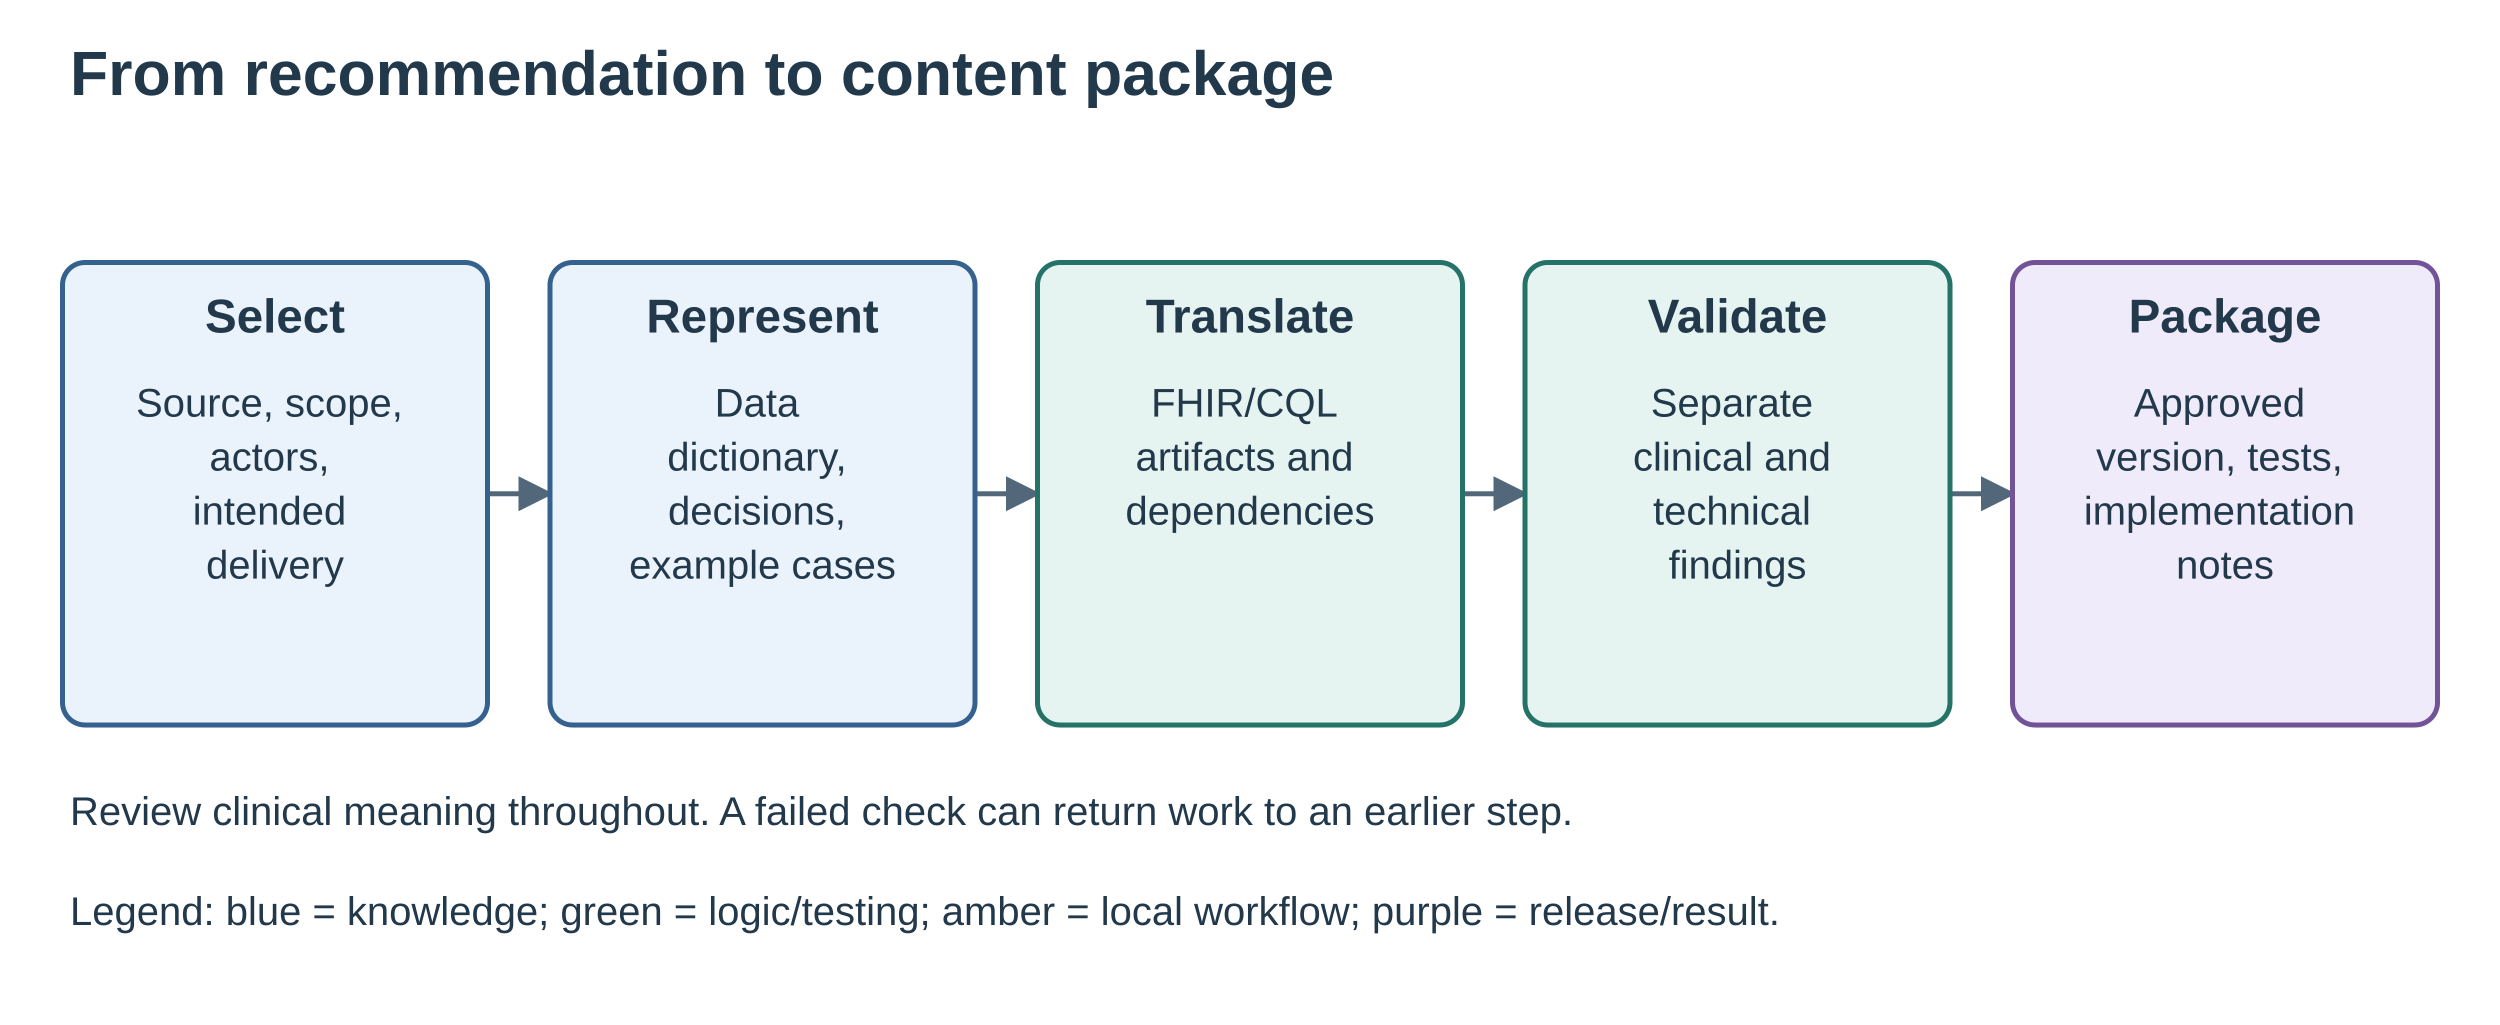
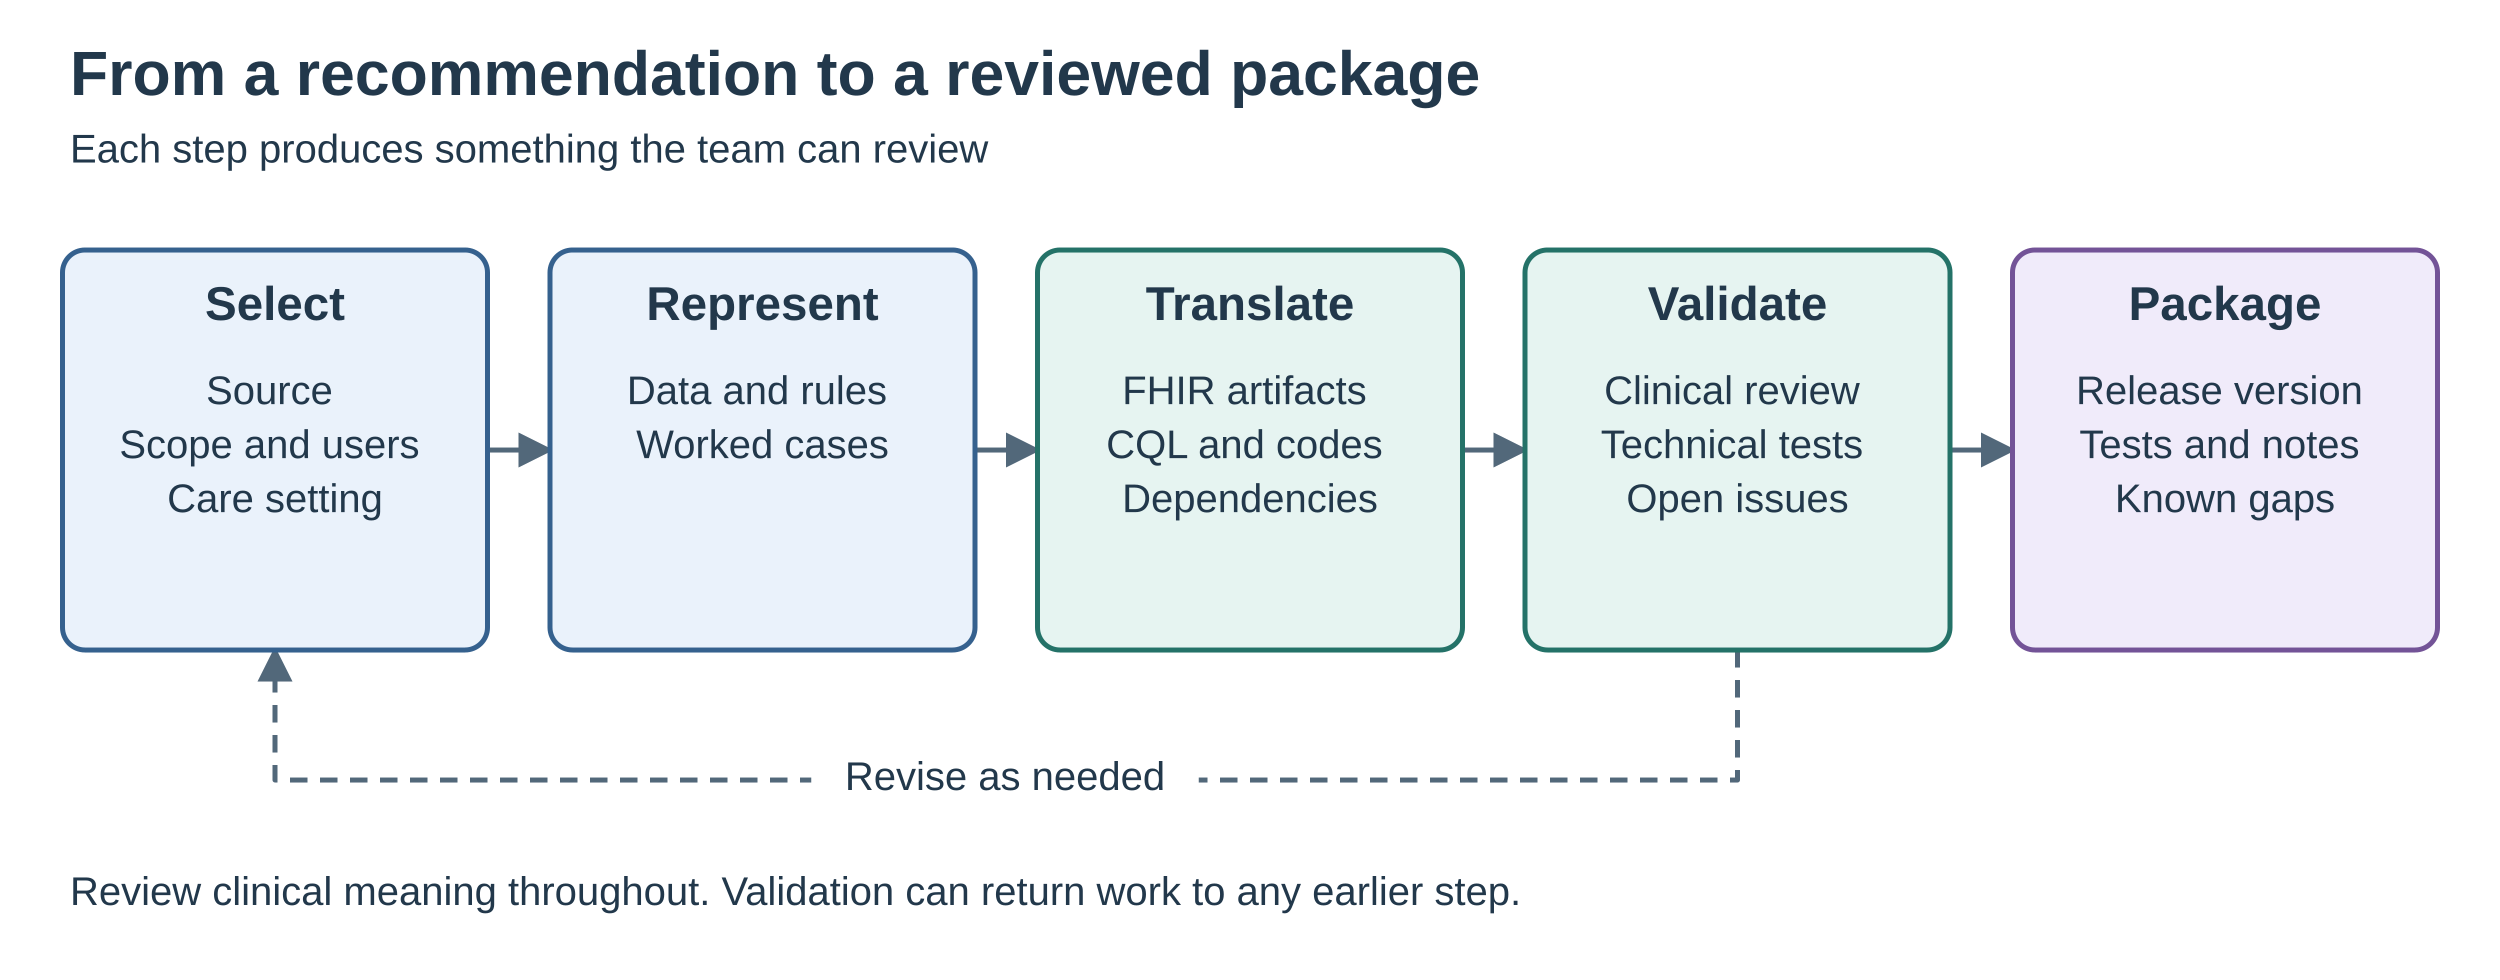
- <svg xmlns="http://www.w3.org/2000/svg" width="1000" height="410" viewBox="0 0 1000 410" role="img" aria-labelledby="title description">
+ <svg xmlns="http://www.w3.org/2000/svg" width="1000" height="392" viewBox="0 0 1000 392" role="img" aria-labelledby="title description">
  <defs>
    <marker id="arrow" viewBox="0 0 10 10" refX="9" refY="5" markerWidth="7" markerHeight="7" orient="auto-start-reverse">
      <path d="M 0 0 L 10 5 L 0 10 z" fill="#52687a" />
    </marker>
  </defs>
  <rect width="100%" height="100%" fill="#fff" />
  <g font-family="Arial, Helvetica, sans-serif">
    <text x="28" y="38" font-size="25" font-weight="700" text-anchor="start" fill="#22384b">
-       <tspan x="28" dy="0">From recommendation to content package</tspan>
+       <tspan x="28" dy="0">From a recommendation to a reviewed package</tspan>
    </text>
-     <polyline points="195,197.5 220,197.5" fill="none" stroke="#52687a" stroke-width="2" stroke-linejoin="round" marker-end="url(#arrow)" />
-     <polyline points="390,197.5 415,197.5" fill="none" stroke="#52687a" stroke-width="2" stroke-linejoin="round" marker-end="url(#arrow)" />
-     <polyline points="585,197.5 610,197.5" fill="none" stroke="#52687a" stroke-width="2" stroke-linejoin="round" marker-end="url(#arrow)" />
-     <polyline points="780,197.5 805,197.5" fill="none" stroke="#52687a" stroke-width="2" stroke-linejoin="round" marker-end="url(#arrow)" />
-     <rect x="25" y="105" width="170" height="185" rx="9" fill="#eaf2fb" stroke="#35618e" stroke-width="2" />
-     <text x="110.0" y="133" font-size="19" font-weight="700" text-anchor="middle" fill="#22384b">
+     <text x="28" y="65" font-size="16" font-weight="400" text-anchor="start" fill="#22384b">
+       <tspan x="28" dy="0">Each step produces something the team can review</tspan>
+     </text>
+     <polyline points="195,180.0 220,180.0" fill="none" stroke="#52687a" stroke-width="2" stroke-linejoin="round" marker-end="url(#arrow)" />
+     <polyline points="390,180.0 415,180.0" fill="none" stroke="#52687a" stroke-width="2" stroke-linejoin="round" marker-end="url(#arrow)" />
+     <polyline points="585,180.0 610,180.0" fill="none" stroke="#52687a" stroke-width="2" stroke-linejoin="round" marker-end="url(#arrow)" />
+     <polyline points="780,180.0 805,180.0" fill="none" stroke="#52687a" stroke-width="2" stroke-linejoin="round" marker-end="url(#arrow)" />
+     <polyline points="695.0,260 695,312 110,312 110.0,260" fill="none" stroke="#52687a" stroke-width="2" stroke-linejoin="round" stroke-dasharray="7 5" marker-end="url(#arrow)" />
+     <rect x="324.5" y="299" width="155" height="23" fill="#fff" />
+     <text x="402" y="316" font-size="16" font-weight="400" text-anchor="middle" fill="#22384b">
+       <tspan x="402" dy="0">Revise as needed</tspan>
+     </text>
+     <rect x="25" y="100" width="170" height="160" rx="9" fill="#eaf2fb" stroke="#35618e" stroke-width="2" />
+     <text x="110.0" y="128" font-size="19" font-weight="700" text-anchor="middle" fill="#22384b">
      <tspan x="110.0" dy="0">Select</tspan>
    </text>
-     <text x="110.0" y="166.65" font-size="16" font-weight="400" text-anchor="middle" fill="#22384b">
-       <tspan x="110.0" dy="0">Source, scope,</tspan>
-       <tspan x="110.0" dy="21.6">actors,</tspan>
-       <tspan x="110.0" dy="21.6">intended</tspan>
-       <tspan x="110.0" dy="21.6">delivery</tspan>
+     <text x="110.0" y="161.65" font-size="16" font-weight="400" text-anchor="middle" fill="#22384b">
+       <tspan x="110.0" dy="0">Source</tspan>
+       <tspan x="110.0" dy="21.6">Scope and users</tspan>
+       <tspan x="110.0" dy="21.6">Care setting</tspan>
    </text>
-     <rect x="220" y="105" width="170" height="185" rx="9" fill="#eaf2fb" stroke="#35618e" stroke-width="2" />
-     <text x="305.0" y="133" font-size="19" font-weight="700" text-anchor="middle" fill="#22384b">
+     <rect x="220" y="100" width="170" height="160" rx="9" fill="#eaf2fb" stroke="#35618e" stroke-width="2" />
+     <text x="305.0" y="128" font-size="19" font-weight="700" text-anchor="middle" fill="#22384b">
      <tspan x="305.0" dy="0">Represent</tspan>
    </text>
-     <text x="305.0" y="166.65" font-size="16" font-weight="400" text-anchor="middle" fill="#22384b">
-       <tspan x="305.0" dy="0">Data</tspan>
-       <tspan x="305.0" dy="21.6">dictionary,</tspan>
-       <tspan x="305.0" dy="21.6">decisions,</tspan>
-       <tspan x="305.0" dy="21.6">example cases</tspan>
+     <text x="305.0" y="161.65" font-size="16" font-weight="400" text-anchor="middle" fill="#22384b">
+       <tspan x="305.0" dy="0">Data and rules</tspan>
+       <tspan x="305.0" dy="21.6">Worked cases</tspan>
    </text>
-     <rect x="415" y="105" width="170" height="185" rx="9" fill="#e6f4f1" stroke="#247268" stroke-width="2" />
-     <text x="500.0" y="133" font-size="19" font-weight="700" text-anchor="middle" fill="#22384b">
+     <rect x="415" y="100" width="170" height="160" rx="9" fill="#e6f4f1" stroke="#247268" stroke-width="2" />
+     <text x="500.0" y="128" font-size="19" font-weight="700" text-anchor="middle" fill="#22384b">
      <tspan x="500.0" dy="0">Translate</tspan>
    </text>
-     <text x="500.0" y="166.65" font-size="16" font-weight="400" text-anchor="middle" fill="#22384b">
-       <tspan x="500.0" dy="0">FHIR/CQL</tspan>
-       <tspan x="500.0" dy="21.6">artifacts and</tspan>
-       <tspan x="500.0" dy="21.6">dependencies</tspan>
+     <text x="500.0" y="161.65" font-size="16" font-weight="400" text-anchor="middle" fill="#22384b">
+       <tspan x="500.0" dy="0">FHIR artifacts</tspan>
+       <tspan x="500.0" dy="21.6">CQL and codes</tspan>
+       <tspan x="500.0" dy="21.6">Dependencies</tspan>
    </text>
-     <rect x="610" y="105" width="170" height="185" rx="9" fill="#e6f4f1" stroke="#247268" stroke-width="2" />
-     <text x="695.0" y="133" font-size="19" font-weight="700" text-anchor="middle" fill="#22384b">
+     <rect x="610" y="100" width="170" height="160" rx="9" fill="#e6f4f1" stroke="#247268" stroke-width="2" />
+     <text x="695.0" y="128" font-size="19" font-weight="700" text-anchor="middle" fill="#22384b">
      <tspan x="695.0" dy="0">Validate</tspan>
    </text>
-     <text x="695.0" y="166.65" font-size="16" font-weight="400" text-anchor="middle" fill="#22384b">
-       <tspan x="695.0" dy="0">Separate</tspan>
-       <tspan x="695.0" dy="21.6">clinical and</tspan>
-       <tspan x="695.0" dy="21.6">technical</tspan>
-       <tspan x="695.0" dy="21.6">findings</tspan>
+     <text x="695.0" y="161.65" font-size="16" font-weight="400" text-anchor="middle" fill="#22384b">
+       <tspan x="695.0" dy="0">Clinical review</tspan>
+       <tspan x="695.0" dy="21.6">Technical tests</tspan>
+       <tspan x="695.0" dy="21.6">Open issues</tspan>
    </text>
-     <rect x="805" y="105" width="170" height="185" rx="9" fill="#f0ebfa" stroke="#735397" stroke-width="2" />
-     <text x="890.0" y="133" font-size="19" font-weight="700" text-anchor="middle" fill="#22384b">
+     <rect x="805" y="100" width="170" height="160" rx="9" fill="#f0ebfa" stroke="#735397" stroke-width="2" />
+     <text x="890.0" y="128" font-size="19" font-weight="700" text-anchor="middle" fill="#22384b">
      <tspan x="890.0" dy="0">Package</tspan>
    </text>
-     <text x="890.0" y="166.65" font-size="16" font-weight="400" text-anchor="middle" fill="#22384b">
-       <tspan x="890.0" dy="0">Approved</tspan>
-       <tspan x="890.0" dy="21.6">version, tests,</tspan>
-       <tspan x="890.0" dy="21.6">implementation</tspan>
-       <tspan x="890.0" dy="21.6">notes</tspan>
+     <text x="890.0" y="161.65" font-size="16" font-weight="400" text-anchor="middle" fill="#22384b">
+       <tspan x="890.0" dy="0">Release version</tspan>
+       <tspan x="890.0" dy="21.6">Tests and notes</tspan>
+       <tspan x="890.0" dy="21.6">Known gaps</tspan>
    </text>
-     <text x="28" y="330" font-size="16" font-weight="400" text-anchor="start" fill="#22384b">
-       <tspan x="28" dy="0">Review clinical meaning throughout. A failed check can return work to an earlier step.</tspan>
-     </text>
-     <text x="28" y="370" font-size="16" font-weight="400" text-anchor="start" fill="#22384b">
-       <tspan x="28" dy="0">Legend: blue = knowledge; green = logic/testing; amber = local workflow; purple = release/result.</tspan>
+     <text x="28" y="362" font-size="16" font-weight="400" text-anchor="start" fill="#22384b">
+       <tspan x="28" dy="0">Review clinical meaning throughout. Validation can return work to any earlier step.</tspan>
    </text>
  </g>
</svg>
